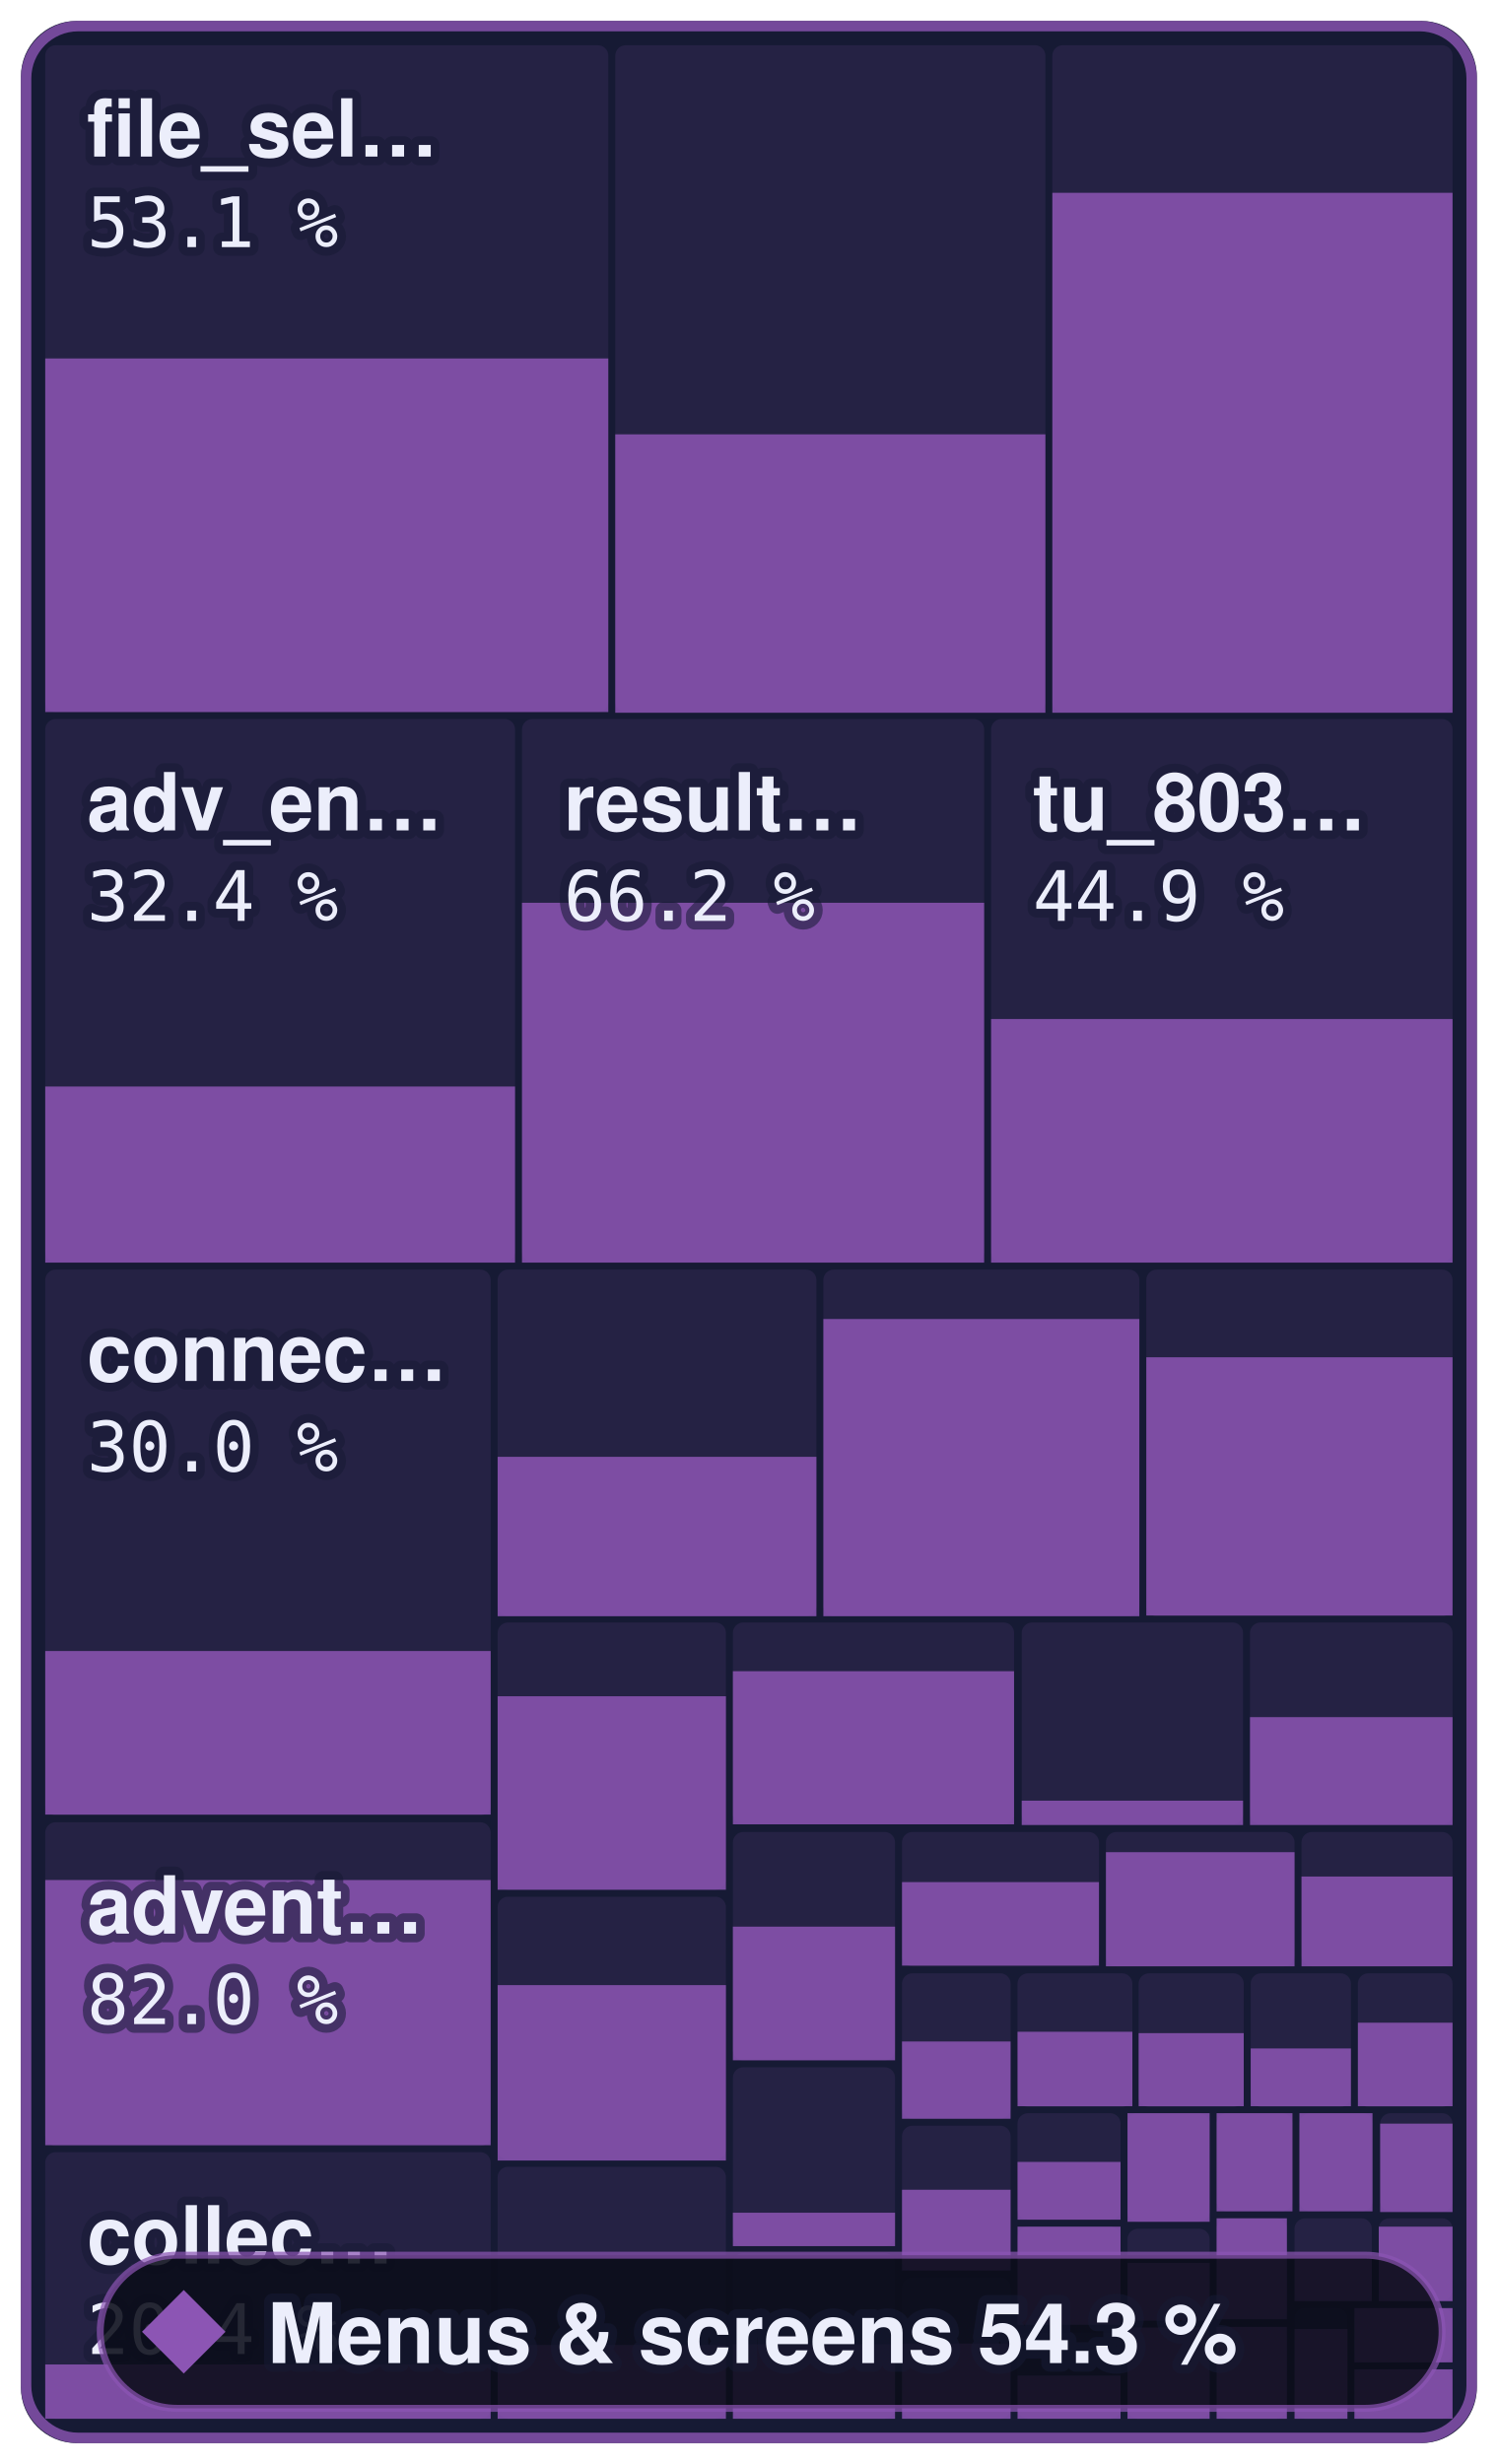
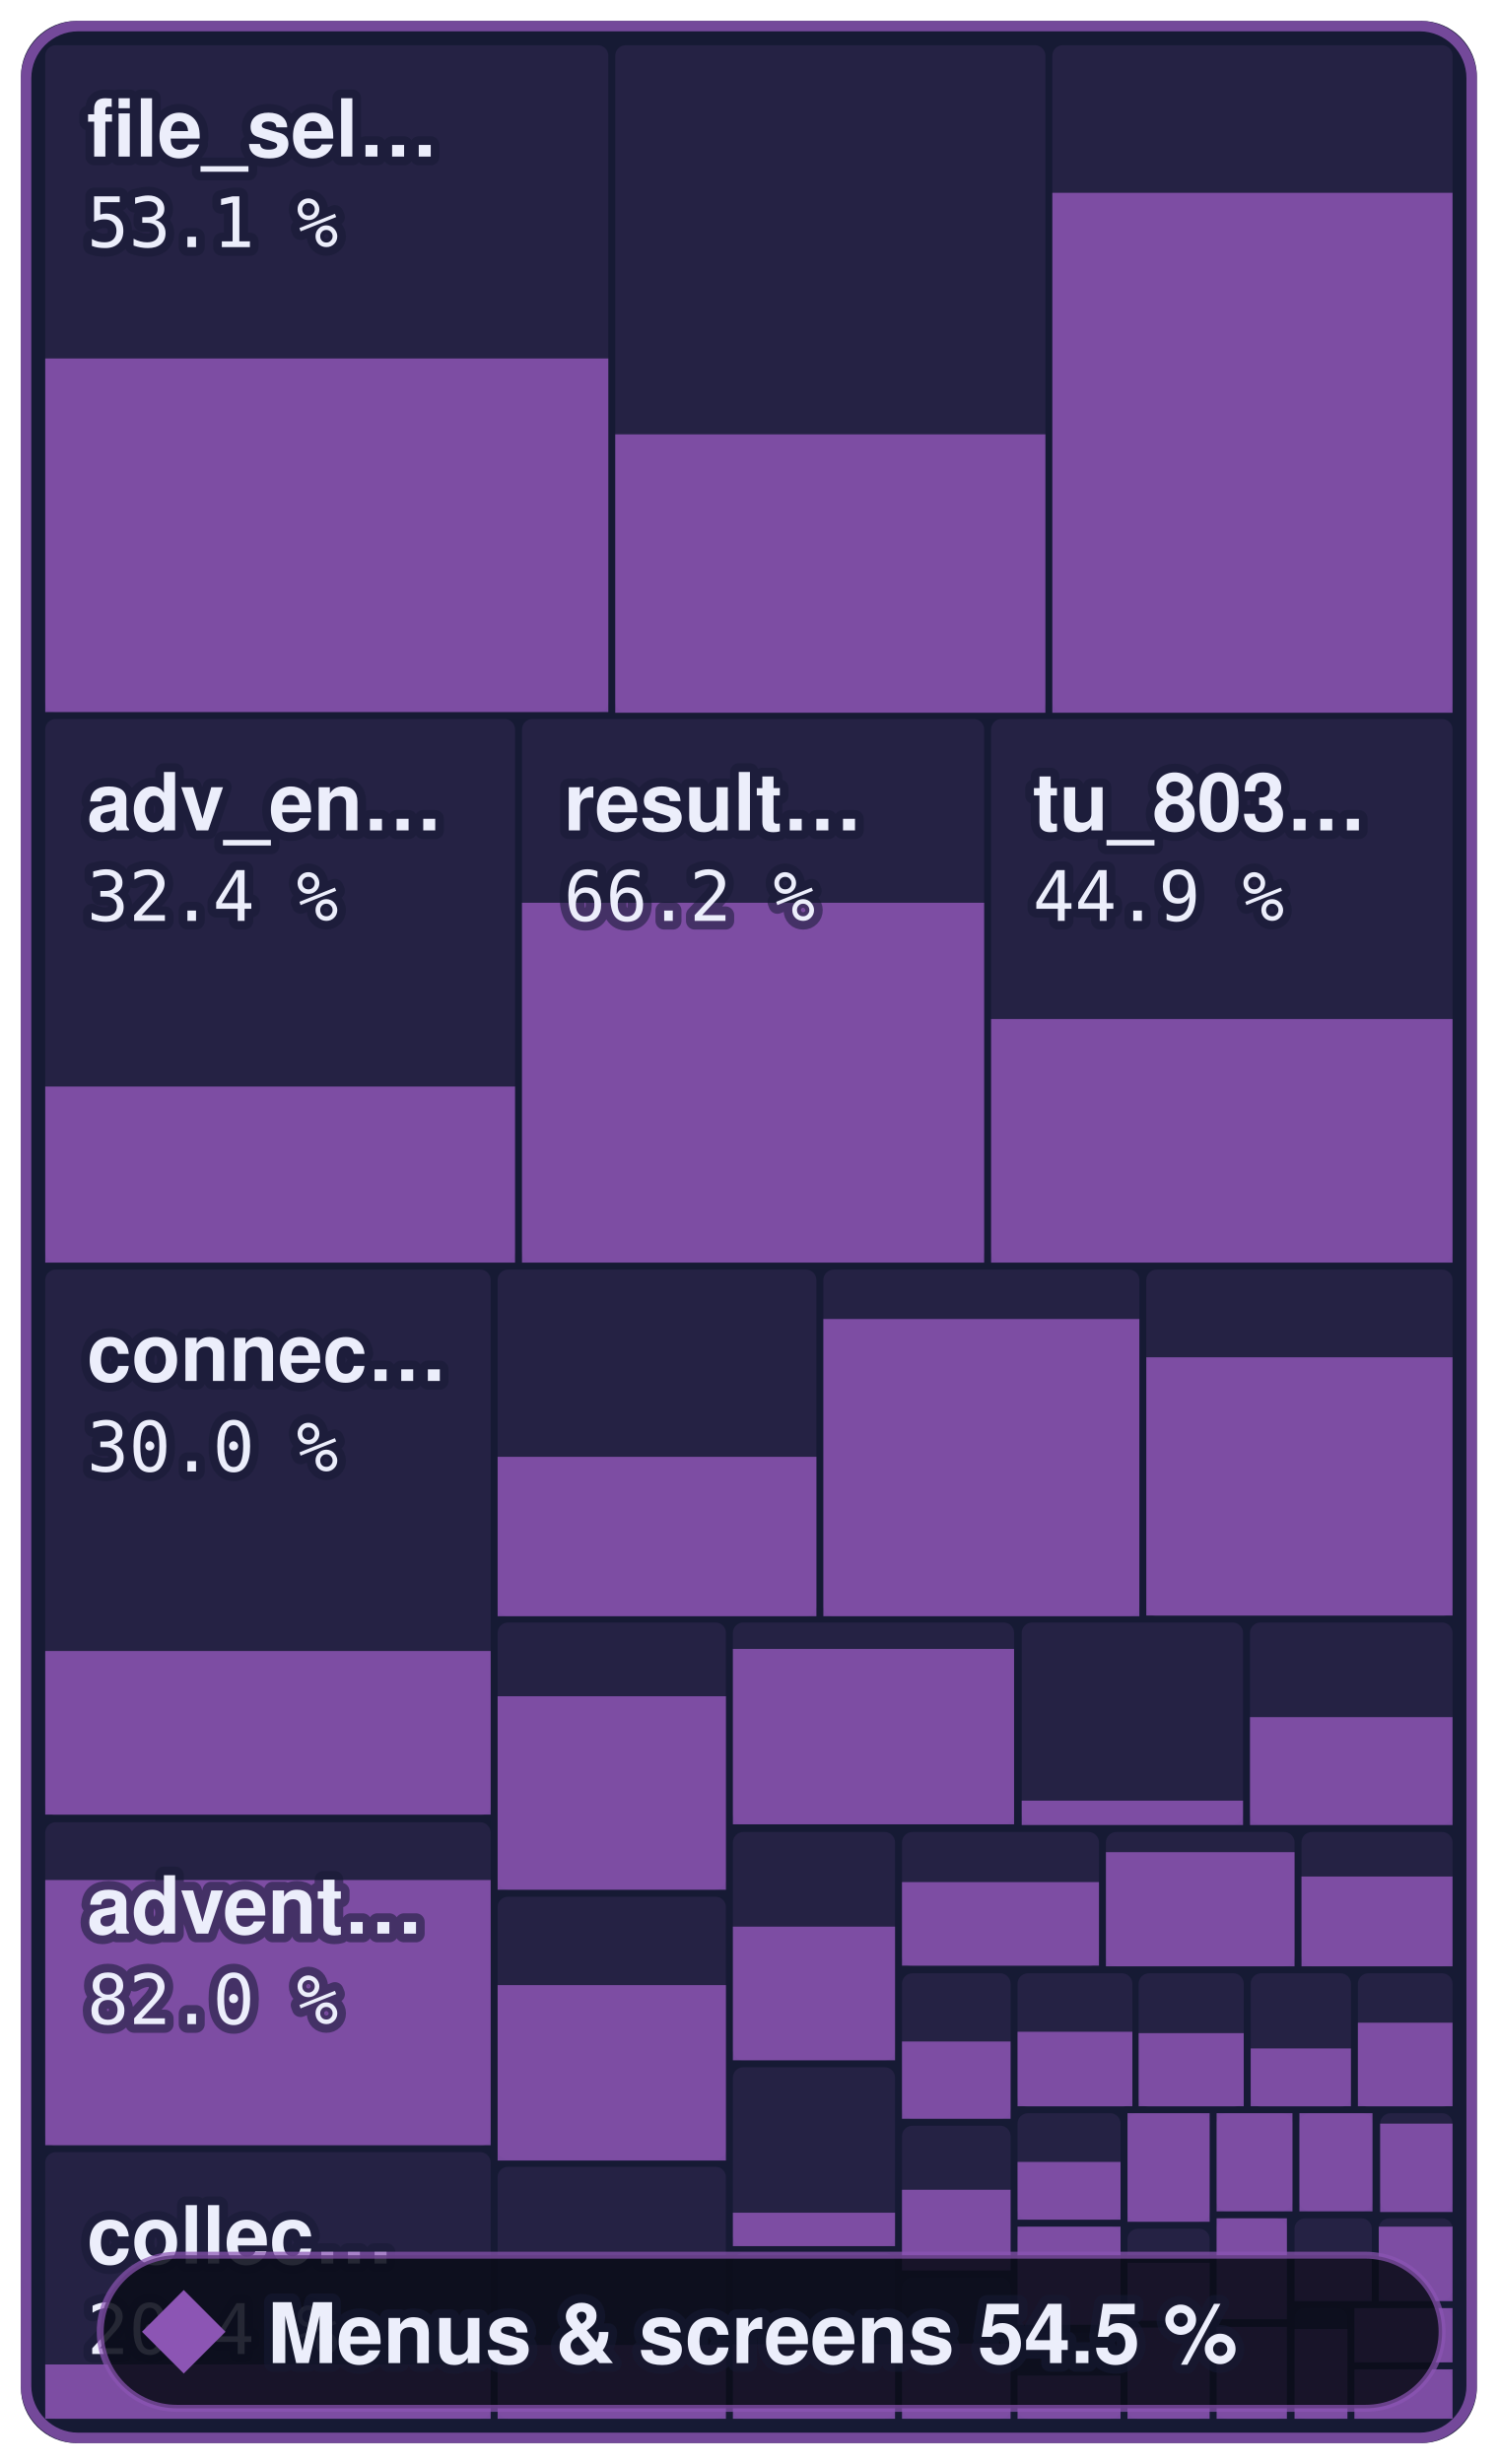
- <svg xmlns="http://www.w3.org/2000/svg" width="215.2" height="354" viewBox="0 0 215.2 354" role="img" aria-label="Menus &amp; screens: 54.3 % of 801,312 bytes of code matched, 705 of 863 functions">
+ <svg xmlns="http://www.w3.org/2000/svg" width="215.2" height="354" viewBox="0 0 215.2 354" role="img" aria-label="Menus &amp; screens: 54.5 % of 801,312 bytes of code matched, 706 of 863 functions">
  <style>text { font-family: -apple-system, BlinkMacSystemFont, 'Segoe UI', Helvetica, Arial, sans-serif; } .mono { font-family: ui-monospace, SFMono-Regular, 'SF Mono', Menlo, Consolas, monospace; } text { paint-order: stroke; stroke: #161a34; stroke-opacity: 0.55; stroke-width: 2.5px; stroke-linejoin: round; } .rise { transform-box: fill-box; transform-origin: 50% 100%; animation: rise 1.6s cubic-bezier(.2,.8,.2,1) .2s both; } @keyframes rise { from { transform: scaleY(0); } } @media (prefers-reduced-motion: reduce) { * { animation: none !important; } }</style>
  <rect x="3" y="3" width="209.2" height="348" rx="8" fill="#161a34" />
  <rect x="6.5" y="6.5" width="80.9" height="95.8" rx="1.5" fill="#8c55b4" fill-opacity="0.13" />
  <rect class="rise" x="6.5" y="51.5" width="80.9" height="50.8" fill="#8c55b4" fill-opacity="0.85" />
  <rect x="88.4" y="6.5" width="61.8" height="95.8" rx="1.5" fill="#8c55b4" fill-opacity="0.13" />
  <rect class="rise" x="88.4" y="62.4" width="61.8" height="40.0" fill="#8c55b4" fill-opacity="0.85" />
  <rect x="151.2" y="6.5" width="57.5" height="95.8" rx="1.5" fill="#8c55b4" fill-opacity="0.13" />
  <rect class="rise" x="151.2" y="27.7" width="57.5" height="74.7" fill="#8c55b4" fill-opacity="0.85" />
  <rect x="6.5" y="103.3" width="67.5" height="78.0" rx="1.5" fill="#8c55b4" fill-opacity="0.13" />
  <rect class="rise" x="6.5" y="156.1" width="67.5" height="25.3" fill="#8c55b4" fill-opacity="0.85" />
  <rect x="75.0" y="103.3" width="66.4" height="78.0" rx="1.5" fill="#8c55b4" fill-opacity="0.13" />
  <rect class="rise" x="75.0" y="129.7" width="66.4" height="51.7" fill="#8c55b4" fill-opacity="0.85" />
  <rect x="142.4" y="103.3" width="66.3" height="78.0" rx="1.5" fill="#8c55b4" fill-opacity="0.13" />
  <rect class="rise" x="142.4" y="146.4" width="66.3" height="35.0" fill="#8c55b4" fill-opacity="0.85" />
  <rect x="6.5" y="182.4" width="64.0" height="78.4" rx="1.5" fill="#8c55b4" fill-opacity="0.13" />
  <rect class="rise" x="6.5" y="237.2" width="64.0" height="23.5" fill="#8c55b4" fill-opacity="0.85" />
  <rect x="6.5" y="261.8" width="64.0" height="46.5" rx="1.5" fill="#8c55b4" fill-opacity="0.13" />
  <rect class="rise" x="6.5" y="270.1" width="64.0" height="38.1" fill="#8c55b4" fill-opacity="0.85" />
  <rect x="6.5" y="309.2" width="64.0" height="38.3" rx="1.5" fill="#8c55b4" fill-opacity="0.13" />
  <rect class="rise" x="6.5" y="339.7" width="64.0" height="7.8" fill="#8c55b4" fill-opacity="0.85" />
  <rect x="71.5" y="182.4" width="45.8" height="49.8" rx="1.5" fill="#8c55b4" fill-opacity="0.13" />
  <rect class="rise" x="71.5" y="209.3" width="45.8" height="22.9" fill="#8c55b4" fill-opacity="0.85" />
  <rect x="118.3" y="182.4" width="45.4" height="49.8" rx="1.5" fill="#8c55b4" fill-opacity="0.13" />
  <rect class="rise" x="118.3" y="189.5" width="45.4" height="42.7" fill="#8c55b4" fill-opacity="0.85" />
  <rect x="164.7" y="182.4" width="44.0" height="49.8" rx="1.5" fill="#8c55b4" fill-opacity="0.13" />
  <rect class="rise" x="164.7" y="195.0" width="44.0" height="37.1" fill="#8c55b4" fill-opacity="0.85" />
  <rect x="71.5" y="233.1" width="32.8" height="38.4" rx="1.5" fill="#8c55b4" fill-opacity="0.13" />
  <rect class="rise" x="71.5" y="243.7" width="32.8" height="27.8" fill="#8c55b4" fill-opacity="0.85" />
  <rect x="71.5" y="272.5" width="32.8" height="37.8" rx="1.5" fill="#8c55b4" fill-opacity="0.13" />
  <rect class="rise" x="71.5" y="285.2" width="32.8" height="25.2" fill="#8c55b4" fill-opacity="0.85" />
  <rect x="71.5" y="311.3" width="32.8" height="36.2" rx="1.5" fill="#8c55b4" fill-opacity="0.13" />
  <rect class="rise" x="71.5" y="336.9" width="32.8" height="10.6" fill="#8c55b4" fill-opacity="0.85" />
  <rect x="105.3" y="233.1" width="40.4" height="29.0" rx="1.5" fill="#8c55b4" fill-opacity="0.13" />
-   <rect class="rise" x="105.3" y="240.1" width="40.4" height="22.0" fill="#8c55b4" fill-opacity="0.85" />
+   <rect class="rise" x="105.3" y="236.9" width="40.4" height="25.2" fill="#8c55b4" fill-opacity="0.85" />
  <rect x="146.8" y="233.1" width="31.8" height="29.0" rx="1.5" fill="#8c55b4" fill-opacity="0.13" />
  <rect class="rise" x="146.8" y="258.7" width="31.8" height="3.5" fill="#8c55b4" fill-opacity="0.85" />
  <rect x="179.6" y="233.1" width="29.1" height="29.0" rx="1.5" fill="#8c55b4" fill-opacity="0.13" />
  <rect class="rise" x="179.6" y="246.7" width="29.1" height="15.5" fill="#8c55b4" fill-opacity="0.85" />
  <rect x="105.3" y="263.2" width="23.3" height="32.8" rx="1.5" fill="#8c55b4" fill-opacity="0.13" />
  <rect class="rise" x="105.3" y="276.8" width="23.3" height="19.2" fill="#8c55b4" fill-opacity="0.85" />
  <rect x="105.3" y="297.0" width="23.3" height="25.7" rx="1.5" fill="#8c55b4" fill-opacity="0.13" />
  <rect class="rise" x="105.3" y="317.9" width="23.3" height="4.8" fill="#8c55b4" fill-opacity="0.85" />
  <rect x="105.3" y="323.7" width="23.3" height="23.8" rx="1.5" fill="#8c55b4" fill-opacity="0.13" />
  <rect class="rise" x="105.3" y="336.8" width="23.3" height="10.7" fill="#8c55b4" fill-opacity="0.85" />
  <rect x="129.6" y="263.2" width="28.3" height="19.3" rx="1.5" fill="#8c55b4" fill-opacity="0.13" />
  <rect class="rise" x="129.6" y="270.4" width="28.3" height="12.0" fill="#8c55b4" fill-opacity="0.85" />
  <rect x="158.9" y="263.2" width="27.1" height="19.3" rx="1.5" fill="#8c55b4" fill-opacity="0.13" />
  <rect class="rise" x="158.9" y="266.1" width="27.1" height="16.4" fill="#8c55b4" fill-opacity="0.85" />
  <rect x="187.0" y="263.2" width="21.7" height="19.3" rx="1.5" fill="#8c55b4" fill-opacity="0.13" />
  <rect class="rise" x="187.0" y="269.6" width="21.7" height="12.9" fill="#8c55b4" fill-opacity="0.85" />
  <rect x="129.6" y="283.5" width="15.6" height="20.9" rx="1.5" fill="#8c55b4" fill-opacity="0.13" />
  <rect class="rise" x="129.6" y="293.3" width="15.6" height="11.1" fill="#8c55b4" fill-opacity="0.85" />
  <rect x="129.6" y="305.4" width="15.6" height="20.8" rx="1.5" fill="#8c55b4" fill-opacity="0.13" />
  <rect class="rise" x="129.6" y="314.6" width="15.6" height="11.6" fill="#8c55b4" fill-opacity="0.85" />
  <rect x="129.6" y="327.2" width="15.6" height="20.3" rx="1.5" fill="#8c55b4" fill-opacity="0.13" />
  <rect class="rise" x="129.6" y="336.7" width="15.6" height="10.8" fill="#8c55b4" fill-opacity="0.85" />
  <rect x="146.2" y="283.5" width="16.5" height="19.2" rx="1.5" fill="#8c55b4" fill-opacity="0.13" />
  <rect class="rise" x="146.2" y="291.9" width="16.5" height="10.7" fill="#8c55b4" fill-opacity="0.85" />
  <rect x="163.6" y="283.5" width="15.1" height="19.2" rx="1.5" fill="#8c55b4" fill-opacity="0.13" />
  <rect class="rise" x="163.6" y="292.1" width="15.1" height="10.5" fill="#8c55b4" fill-opacity="0.85" />
  <rect x="179.7" y="283.5" width="14.4" height="19.2" rx="1.5" fill="#8c55b4" fill-opacity="0.13" />
  <rect class="rise" x="179.7" y="294.3" width="14.4" height="8.3" fill="#8c55b4" fill-opacity="0.85" />
  <rect x="195.1" y="283.5" width="13.6" height="19.2" rx="1.5" fill="#8c55b4" fill-opacity="0.13" />
  <rect class="rise" x="195.1" y="290.6" width="13.6" height="12.0" fill="#8c55b4" fill-opacity="0.85" />
  <rect x="146.2" y="303.6" width="14.8" height="15.3" rx="1.5" fill="#8c55b4" fill-opacity="0.13" />
  <rect class="rise" x="146.2" y="310.6" width="14.8" height="8.3" fill="#8c55b4" fill-opacity="0.85" />
  <rect x="146.2" y="319.9" width="14.8" height="14.1" rx="1.5" fill="#8c55b4" fill-opacity="0.13" />
  <rect class="rise" x="146.2" y="319.9" width="14.8" height="14.1" fill="#8c55b4" fill-opacity="0.85" />
  <rect x="146.2" y="335.1" width="14.8" height="12.4" rx="1.5" fill="#8c55b4" fill-opacity="0.13" />
  <rect class="rise" x="146.2" y="341.3" width="14.8" height="6.2" fill="#8c55b4" fill-opacity="0.85" />
  <rect x="162.0" y="303.6" width="11.8" height="15.6" rx="1.5" fill="#8c55b4" fill-opacity="0.13" />
  <rect class="rise" x="162.0" y="303.6" width="11.8" height="15.6" fill="#8c55b4" fill-opacity="0.85" />
  <rect x="162.0" y="320.2" width="11.8" height="13.2" rx="1.5" fill="#8c55b4" fill-opacity="0.13" />
  <rect class="rise" x="162.0" y="325.1" width="11.8" height="8.3" fill="#8c55b4" fill-opacity="0.85" />
  <rect x="162.0" y="334.4" width="11.8" height="13.1" rx="1.5" fill="#8c55b4" fill-opacity="0.13" />
  <rect class="rise" x="162.0" y="334.4" width="11.8" height="13.1" fill="#8c55b4" fill-opacity="0.85" />
  <rect x="174.8" y="303.6" width="10.9" height="14.1" rx="1.5" fill="#8c55b4" fill-opacity="0.13" />
  <rect class="rise" x="174.8" y="303.6" width="10.9" height="14.1" fill="#8c55b4" fill-opacity="0.85" />
  <rect x="186.7" y="303.6" width="10.5" height="14.1" rx="1.5" fill="#8c55b4" fill-opacity="0.13" />
  <rect class="rise" x="186.7" y="303.6" width="10.5" height="14.1" fill="#8c55b4" fill-opacity="0.85" />
  <rect x="198.3" y="303.6" width="10.4" height="14.1" rx="1.5" fill="#8c55b4" fill-opacity="0.13" />
  <rect class="rise" x="198.3" y="305.1" width="10.4" height="12.7" fill="#8c55b4" fill-opacity="0.85" />
  <rect x="174.8" y="318.7" width="10.1" height="14.5" rx="1.5" fill="#8c55b4" fill-opacity="0.13" />
  <rect class="rise" x="174.8" y="318.7" width="10.1" height="14.5" fill="#8c55b4" fill-opacity="0.85" />
  <rect x="174.8" y="334.3" width="10.1" height="13.2" rx="1.5" fill="#8c55b4" fill-opacity="0.13" />
  <rect class="rise" x="174.8" y="334.3" width="10.1" height="13.2" fill="#8c55b4" fill-opacity="0.85" />
  <rect x="186.0" y="318.7" width="11.1" height="11.8" rx="1.5" fill="#8c55b4" fill-opacity="0.13" />
  <rect class="rise" x="186.0" y="324.6" width="11.1" height="6.0" fill="#8c55b4" fill-opacity="0.85" />
  <rect x="198.1" y="318.7" width="10.6" height="11.8" rx="1.5" fill="#8c55b4" fill-opacity="0.13" />
  <rect class="rise" x="198.1" y="319.9" width="10.6" height="10.7" fill="#8c55b4" fill-opacity="0.85" />
  <rect x="186.0" y="331.6" width="7.6" height="15.9" rx="1.5" fill="#8c55b4" fill-opacity="0.13" />
  <rect class="rise" x="186.0" y="334.6" width="7.6" height="12.9" fill="#8c55b4" fill-opacity="0.85" />
  <rect x="194.6" y="331.6" width="14.1" height="7.8" rx="1.5" fill="#8c55b4" fill-opacity="0.13" />
  <rect class="rise" x="194.6" y="331.6" width="14.1" height="7.8" fill="#8c55b4" fill-opacity="0.85" />
  <rect x="194.6" y="340.4" width="14.1" height="7.1" rx="1.5" fill="#8c55b4" fill-opacity="0.13" />
  <rect class="rise" x="194.6" y="340.4" width="14.1" height="7.1" fill="#8c55b4" fill-opacity="0.85" />
  <rect x="3.75" y="3.75" width="207.7" height="346.5" rx="7.5" fill="none" stroke="#8c55b4" stroke-opacity="0.8" stroke-width="1.5" />
  <text x="12.5" y="22.5" font-size="11.5" font-weight="600" fill="#eceefb">file_sel…</text>
  <text x="12.5" y="35.5" class="mono" font-size="10" fill="#eceefb">53.1 %</text>
  <text x="12.5" y="119.3" font-size="11.5" font-weight="600" fill="#eceefb">adv_en…</text>
  <text x="12.5" y="132.3" class="mono" font-size="10" fill="#eceefb">32.4 %</text>
  <text x="81.0" y="119.3" font-size="11.5" font-weight="600" fill="#eceefb">result…</text>
  <text x="81.0" y="132.3" class="mono" font-size="10" fill="#eceefb">66.2 %</text>
  <text x="148.4" y="119.3" font-size="11.5" font-weight="600" fill="#eceefb">tu_803…</text>
  <text x="148.4" y="132.3" class="mono" font-size="10" fill="#eceefb">44.9 %</text>
  <text x="12.5" y="198.4" font-size="11.5" font-weight="600" fill="#eceefb">connec…</text>
  <text x="12.5" y="211.4" class="mono" font-size="10" fill="#eceefb">30.0 %</text>
  <text x="12.5" y="277.8" font-size="11.5" font-weight="600" fill="#eceefb">advent…</text>
  <text x="12.5" y="290.8" class="mono" font-size="10" fill="#eceefb">82.0 %</text>
  <text x="12.5" y="325.2" font-size="11.5" font-weight="600" fill="#eceefb">collec…</text>
  <text x="12.5" y="338.2" class="mono" font-size="10" fill="#eceefb">20.4 %</text>
  <rect x="14.4" y="324" width="192.8" height="22" rx="11" fill="#0b0d1a" fill-opacity="0.88" stroke="#8c55b4" stroke-opacity="0.7" />
  <path d="M26.4 329L32.4 335L26.4 341L20.4 335Z" fill="#8c55b4" />
-   <text x="38.4" y="339.5" font-size="12" font-weight="700" fill="#eceefb">Menus &amp; screens 54.3 %</text>
+   <text x="38.4" y="339.5" font-size="12" font-weight="700" fill="#eceefb">Menus &amp; screens 54.5 %</text>
</svg>
